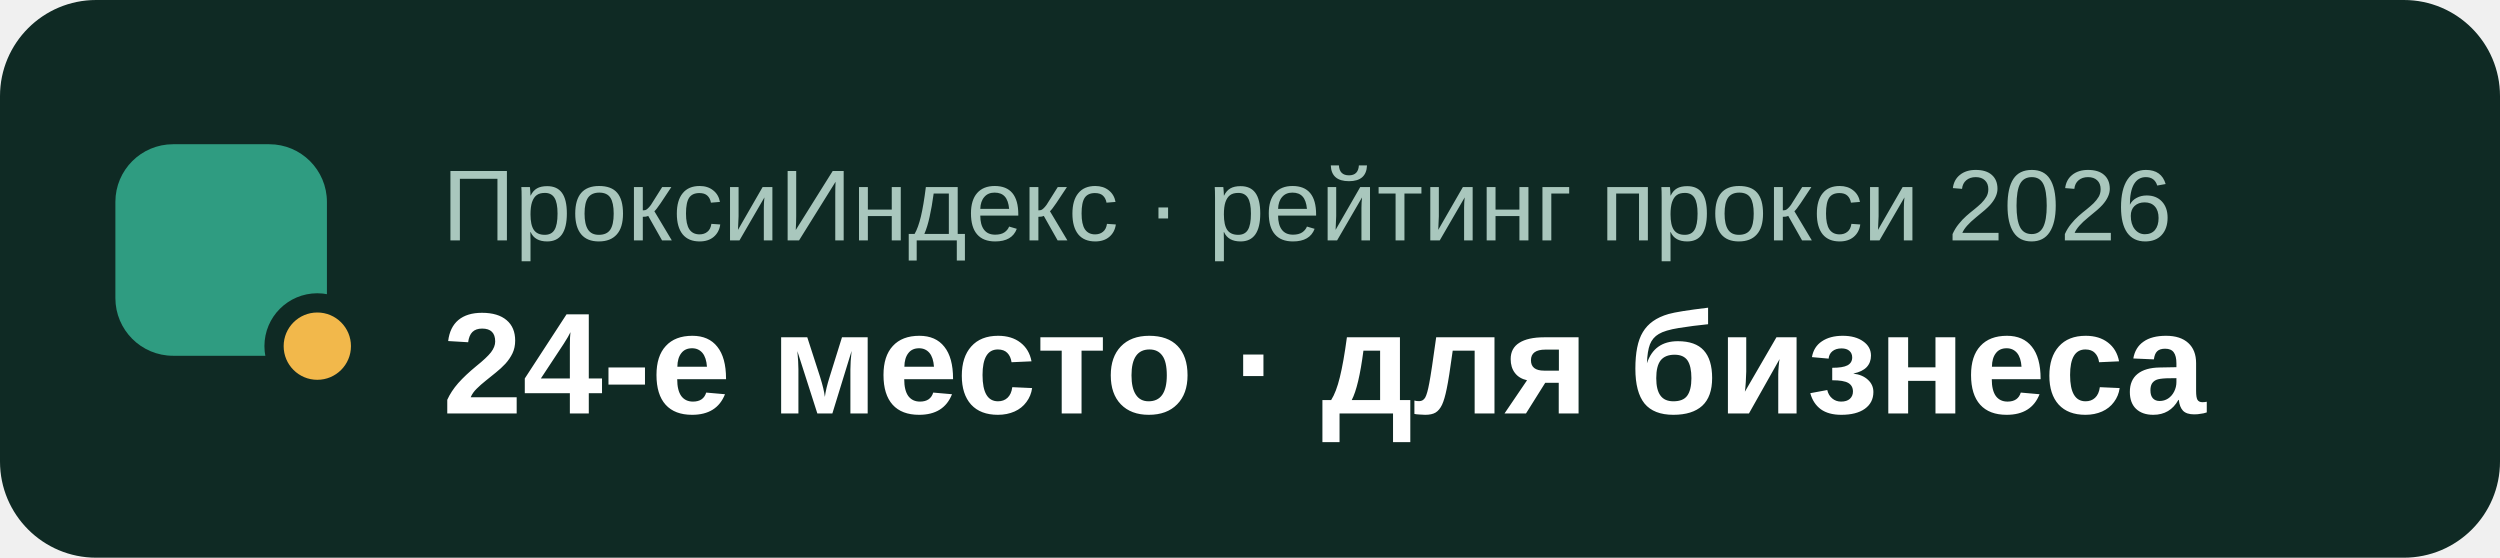
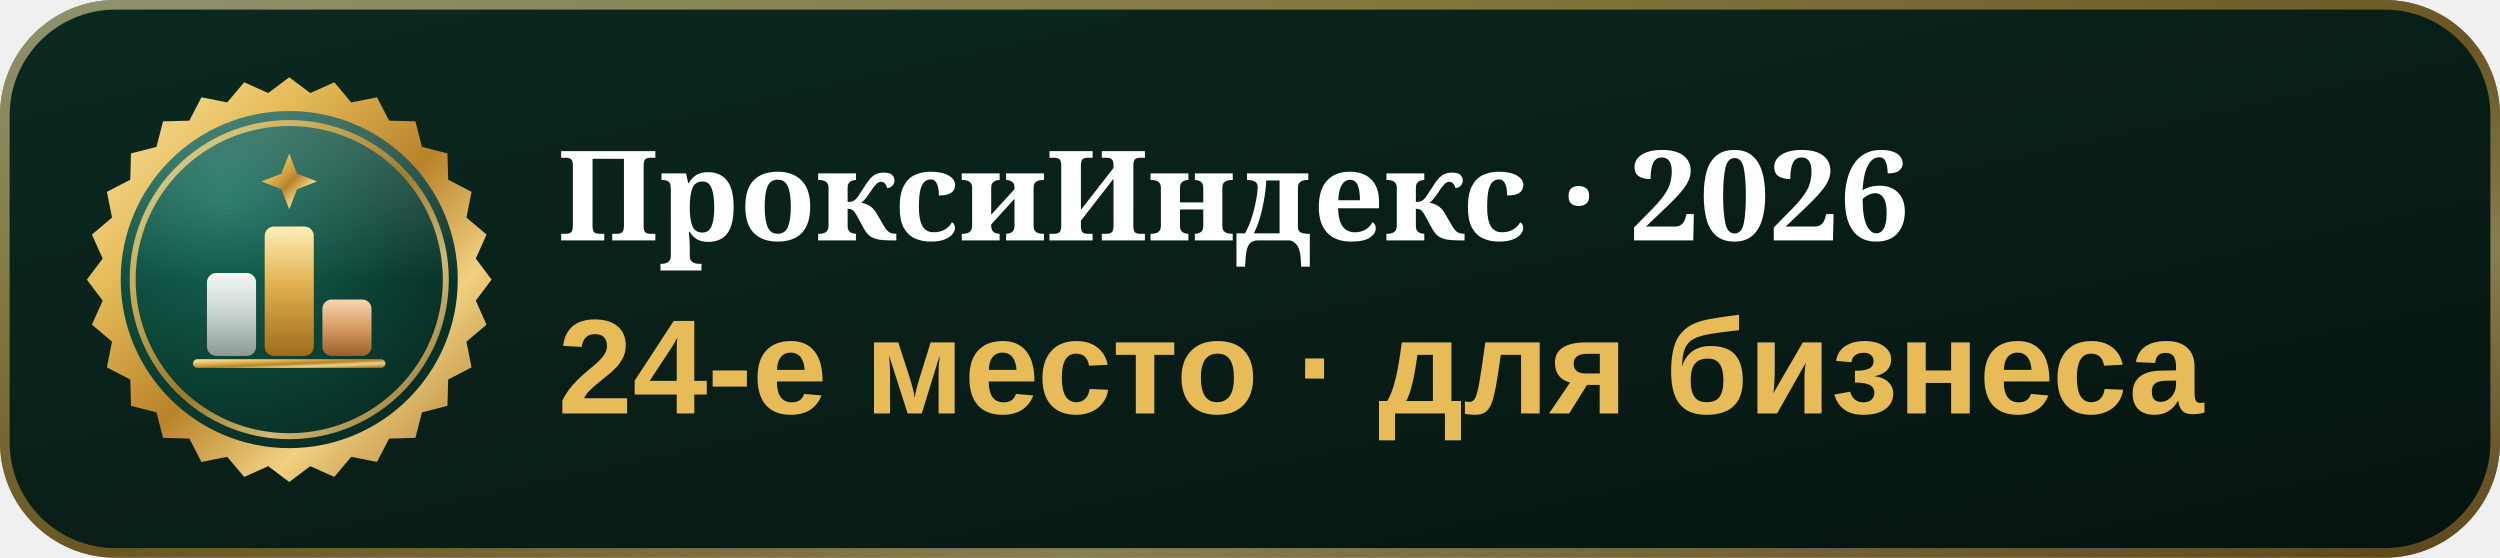
<svg xmlns="http://www.w3.org/2000/svg" width="260" height="58" viewBox="0 0 260 58" role="img" aria-label="24-е место — ПроксиИндекс 2026">
-   <rect width="260" height="58" rx="10" fill="#0f2a24" />
-   <rect x="12" y="15" width="22" height="22" rx="6" fill="#2f9c81" />
-   <circle cx="33" cy="36" r="4.5" fill="#f2b84b" stroke="#0f2a24" stroke-width="2" />
-   <text x="46" y="25" font-family="Golos Text,Arial,sans-serif" font-size="10.5" fill="#a9c7bd">ПроксиИндекс · рейтинг прокси 2026</text>
-   <text x="46" y="43" font-family="Golos Text,Arial,sans-serif" font-size="15" font-weight="700" fill="#ffffff">24-е место · для бизнеса</text>
+   <defs>
+     <linearGradient id="bgold" x1="0" y1="0" x2="1" y2="1">
+       <stop offset="0" stop-color="#fbeab0" />
+       <stop offset=".28" stop-color="#e6bb58" />
+       <stop offset=".52" stop-color="#b8832a" />
+       <stop offset=".72" stop-color="#f1d082" />
+       <stop offset="1" stop-color="#a26f1e" />
+     </linearGradient>
+     <linearGradient id="bgoldv" x1="0" y1="0" x2="0" y2="1">
+       <stop offset="0" stop-color="#fdeeb8" />
+       <stop offset=".45" stop-color="#e2b14f" />
+       <stop offset="1" stop-color="#9f6c1c" />
+     </linearGradient>
+     <linearGradient id="bsilv" x1="0" y1="0" x2="0" y2="1">
+       <stop offset="0" stop-color="#f4f8f6" />
+       <stop offset=".5" stop-color="#c6d2ce" />
+       <stop offset="1" stop-color="#8b9a95" />
+     </linearGradient>
+     <linearGradient id="bbron" x1="0" y1="0" x2="0" y2="1">
+       <stop offset="0" stop-color="#f8d6b2" />
+       <stop offset=".5" stop-color="#d99c63" />
+       <stop offset="1" stop-color="#9a5f2c" />
+     </linearGradient>
+     <radialGradient id="bemer" cx=".3" cy=".25" r="1">
+       <stop offset="0" stop-color="#17705c" />
+       <stop offset=".55" stop-color="#0b3f33" />
+       <stop offset="1" stop-color="#05201a" />
+     </radialGradient>
+     <linearGradient id="bshine" x1="0" y1="0" x2="0" y2="1">
+       <stop offset="0" stop-color="#fff" stop-opacity=".22" />
+       <stop offset=".5" stop-color="#fff" stop-opacity="0" />
+     </linearGradient>
+     <linearGradient id="bbg" x1="0" y1="0" x2="1" y2="1">
+       <stop offset="0" stop-color="#0b2a21" />
+       <stop offset="1" stop-color="#06130f" />
+     </linearGradient>
+   </defs>
+   <rect width="260" height="58" rx="12" fill="url(#bbg)" />
+   <rect x=".5" y=".5" width="259" height="57" rx="11.5" fill="none" stroke="url(#bgold)" stroke-opacity=".55" />
+   <g transform="translate(8 7) scale(.69)">
+     <polygon points="62.50,32.00 60.12,35.17 61.74,38.79 58.71,41.35 59.48,45.23 55.96,47.06 55.85,51.02 52.01,52.01 51.02,55.85 47.06,55.96 45.23,59.48 41.35,58.71 38.79,61.74 35.17,60.12 32.00,62.50 28.83,60.12 25.21,61.74 22.65,58.71 18.77,59.48 16.94,55.96 12.98,55.85 11.99,52.01 8.15,51.02 8.04,47.06 4.52,45.23 5.29,41.35 2.26,38.79 3.88,35.17 1.50,32.00 3.88,28.83 2.26,25.21 5.29,22.65 4.52,18.77 8.04,16.94 8.15,12.98 11.99,11.99 12.98,8.15 16.94,8.04 18.77,4.52 22.65,5.29 25.21,2.26 28.83,3.88 32.00,1.50 35.17,3.88 38.79,2.26 41.35,5.29 45.23,4.52 47.06,8.04 51.02,8.15 52.01,11.99 55.85,12.98 55.96,16.94 59.48,18.77 58.71,22.65 61.74,25.21 60.12,28.83" fill="url(#bgold)" />
+     <circle cx="32" cy="32" r="25.4" fill="url(#bemer)" />
+     <circle cx="32" cy="32" r="25.4" fill="url(#bshine)" />
+     <circle cx="32" cy="32" r="23.6" fill="none" stroke="url(#bgold)" stroke-width=".9" stroke-opacity=".85" />
+     <rect x="19.6" y="31" width="7.4" height="12.5" rx="1.4" fill="url(#bsilv)" />
+     <rect x="28.3" y="24" width="7.4" height="19.5" rx="1.4" fill="url(#bgoldv)" />
+     <rect x="37" y="35" width="7.4" height="8.5" rx="1.4" fill="url(#bbron)" />
+     <rect x="17.5" y="44" width="29" height="1.3" rx=".65" fill="url(#bgold)" />
+     <path d="M32 13.0 L33.176 16.024 L36.2 17.2 L33.176 18.376 L32 21.4 L30.824 18.376 L27.8 17.2 L30.824 16.024Z" fill="url(#bgold)" />
+   </g>
+   <text x="58" y="25" font-family="Playfair Display,Georgia,serif" font-size="13" font-weight="800" fill="#ffffff">ПроксиИндекс · 2026</text>
+   <text x="58" y="43" font-family="Golos Text,Arial,sans-serif" font-size="14" font-weight="700" fill="#e6bb58">24-е место · для бизнеса</text>
</svg>
